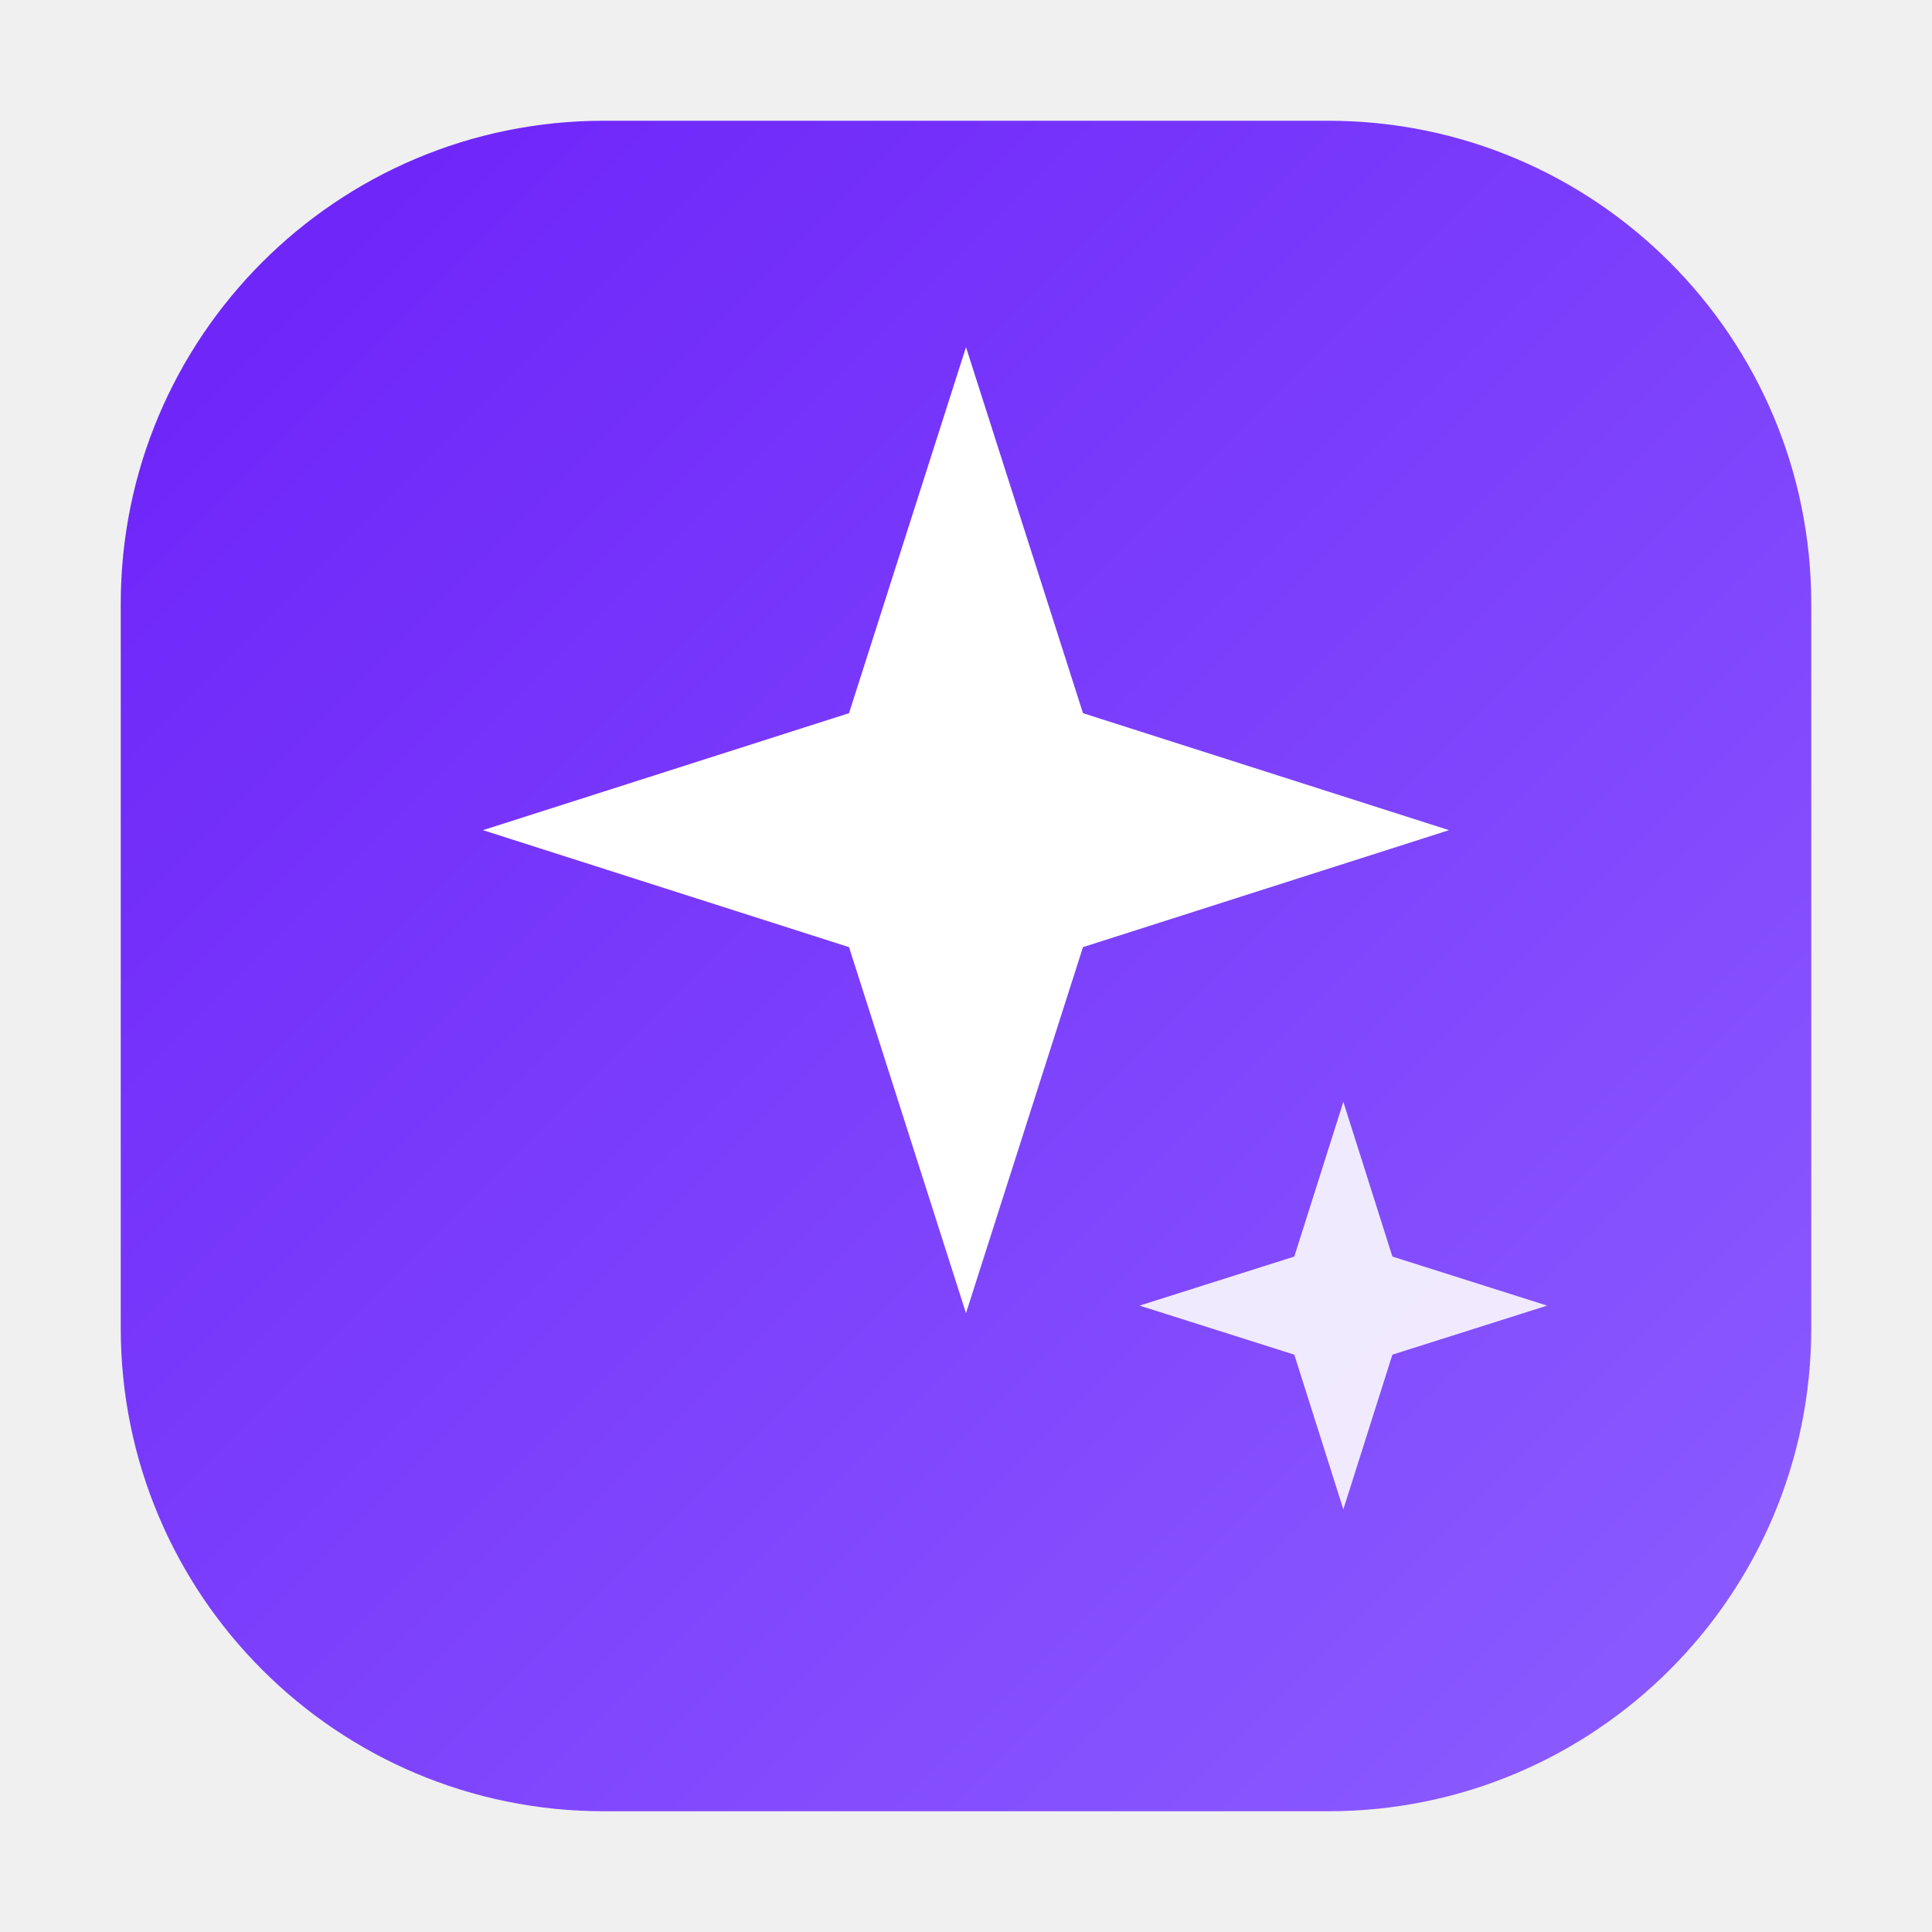
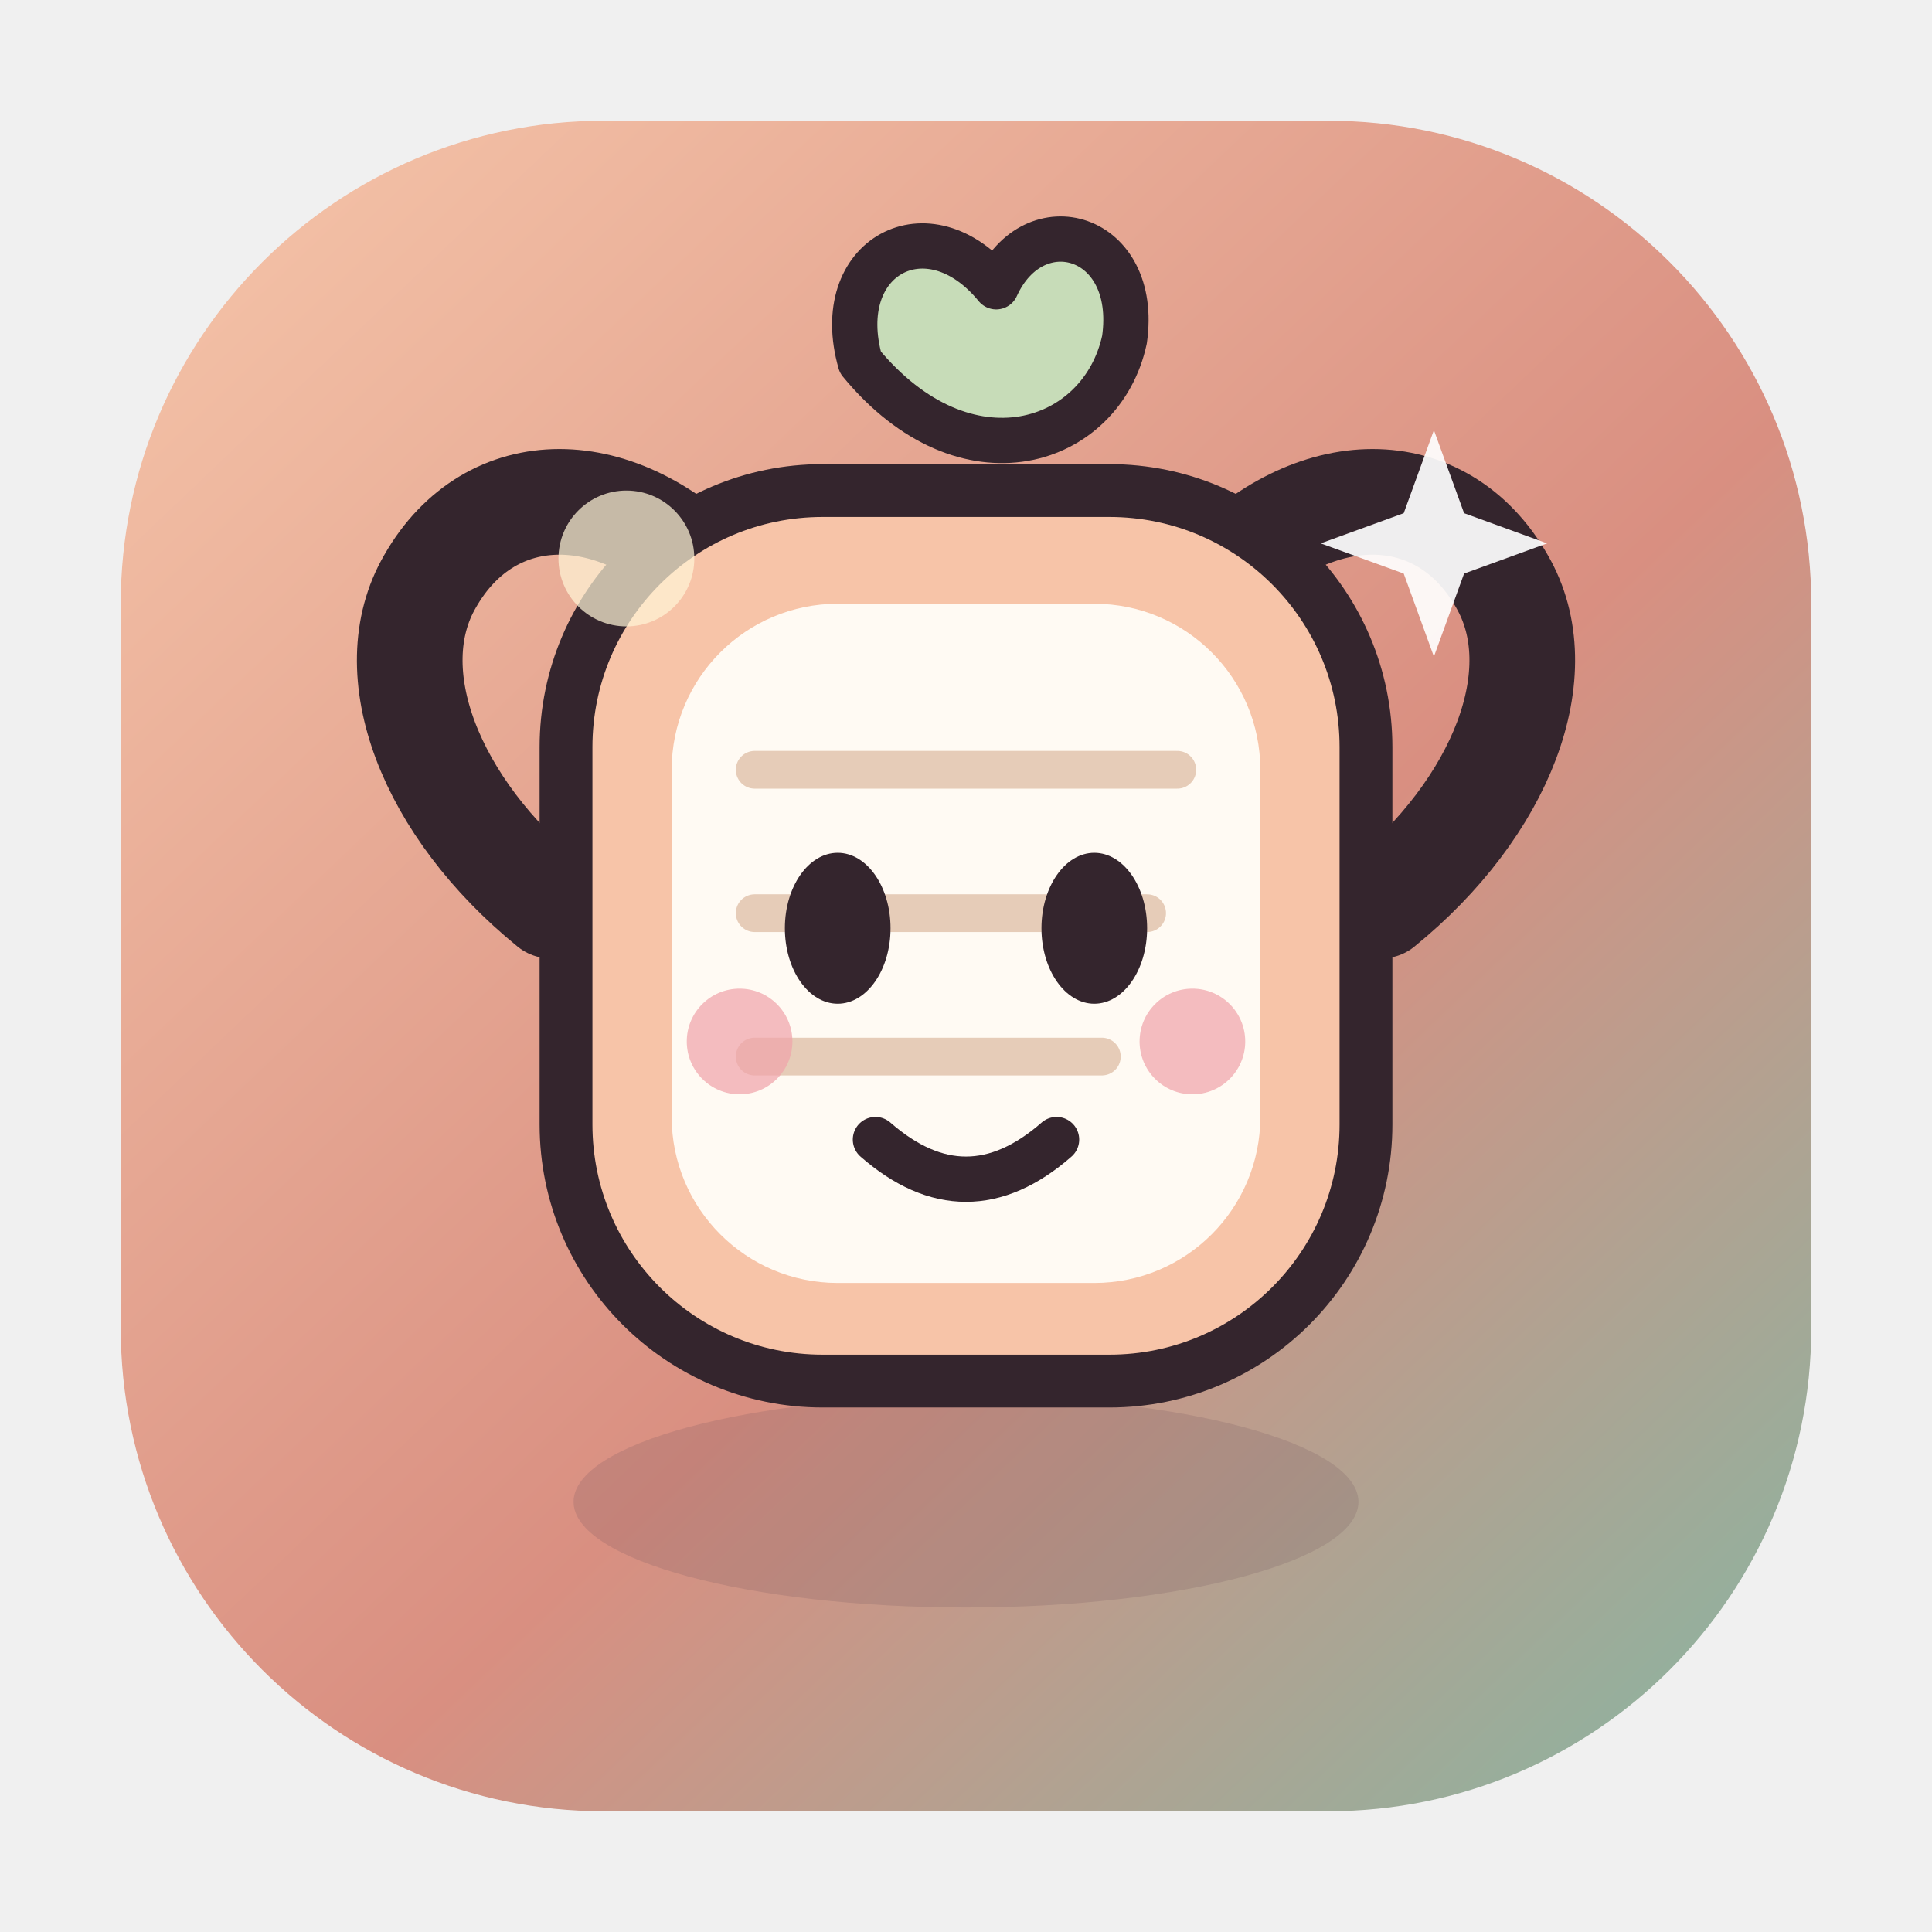
<svg xmlns="http://www.w3.org/2000/svg" width="256" height="256" viewBox="0 0 256 256" fill="none">
  <defs>
-     <linearGradient id="icon-grad" x1="24" y1="24" x2="232" y2="232" gradientUnits="userSpaceOnUse">
-       <stop stop-color="#6D23F9" />
-       <stop offset="1" stop-color="#8B5CFF" />
+     <linearGradient id="icon-bg" x1="28" y1="24" x2="226" y2="232" gradientUnits="userSpaceOnUse">
+       <stop stop-color="#F4C2A7" />
+       <stop offset="0.58" stop-color="#D98F81" />
+       <stop offset="1" stop-color="#8FB29F" />
    </linearGradient>
  </defs>
-   <rect x="16" y="16" width="224" height="224" rx="64" fill="url(#icon-grad)" />
-   <path d="M128 46L143.5 94.5L192 110L143.5 125.5L128 174L112.5 125.5L64 110L112.5 94.5L128 46Z" fill="white" />
-   <path d="M178 146L184.5 166.5L205 173L184.5 179.5L178 200L171.5 179.5L151 173L171.5 166.5L178 146Z" fill="white" fill-opacity="0.88" />
+   <rect x="16" y="16" width="224" height="224" rx="64" fill="url(#icon-bg)" />
+   <ellipse cx="128" cy="199" rx="52" ry="14" fill="#6F4F59" opacity="0.2" />
+   <path d="M114 48C110 34 123 27 132 38C137 27 151 31 149 45C146 59 128 65 114 48Z" fill="#C7DCB8" stroke="#34252D" stroke-width="6" stroke-linejoin="round" />
+   <path d="M73 120C57 107 50 89 57 77C65 63 82 63 95 77" stroke="#34252D" stroke-width="14" stroke-linecap="round" stroke-linejoin="round" />
+   <path d="M183 120C199 107 206 89 199 77C191 63 174 63 161 77" stroke="#34252D" stroke-width="14" stroke-linecap="round" stroke-linejoin="round" />
+   <rect x="75" y="65" width="106" height="118" rx="34" fill="#F7C4A8" stroke="#34252D" stroke-width="7" />
+   <rect x="89" y="80" width="78" height="90" rx="22" fill="#FFFAF3" />
+   <path d="M100 102H156" stroke="#E6CCB8" stroke-width="5" stroke-linecap="round" />
+   <path d="M100 121H152" stroke="#E6CCB8" stroke-width="5" stroke-linecap="round" />
+   <path d="M100 140H146" stroke="#E6CCB8" stroke-width="5" stroke-linecap="round" />
+   <ellipse cx="111" cy="123" rx="7" ry="10" fill="#34252D" />
+   <ellipse cx="145" cy="123" rx="7" ry="10" fill="#34252D" />
+   <circle cx="98" cy="138" r="7" fill="#F0A4AA" opacity="0.72" />
+   <circle cx="158" cy="138" r="7" fill="#F0A4AA" opacity="0.72" />
+   <path d="M116 151C124 158 132 158 140 151" stroke="#34252D" stroke-width="6" stroke-linecap="round" />
+   <circle cx="83" cy="74" r="9" fill="#FFF4D6" opacity="0.72" />
+   <path d="M190 57L194 68L205 72L194 76L190 87L186 76L175 72L186 68L190 57Z" fill="white" opacity="0.92" />
</svg>
